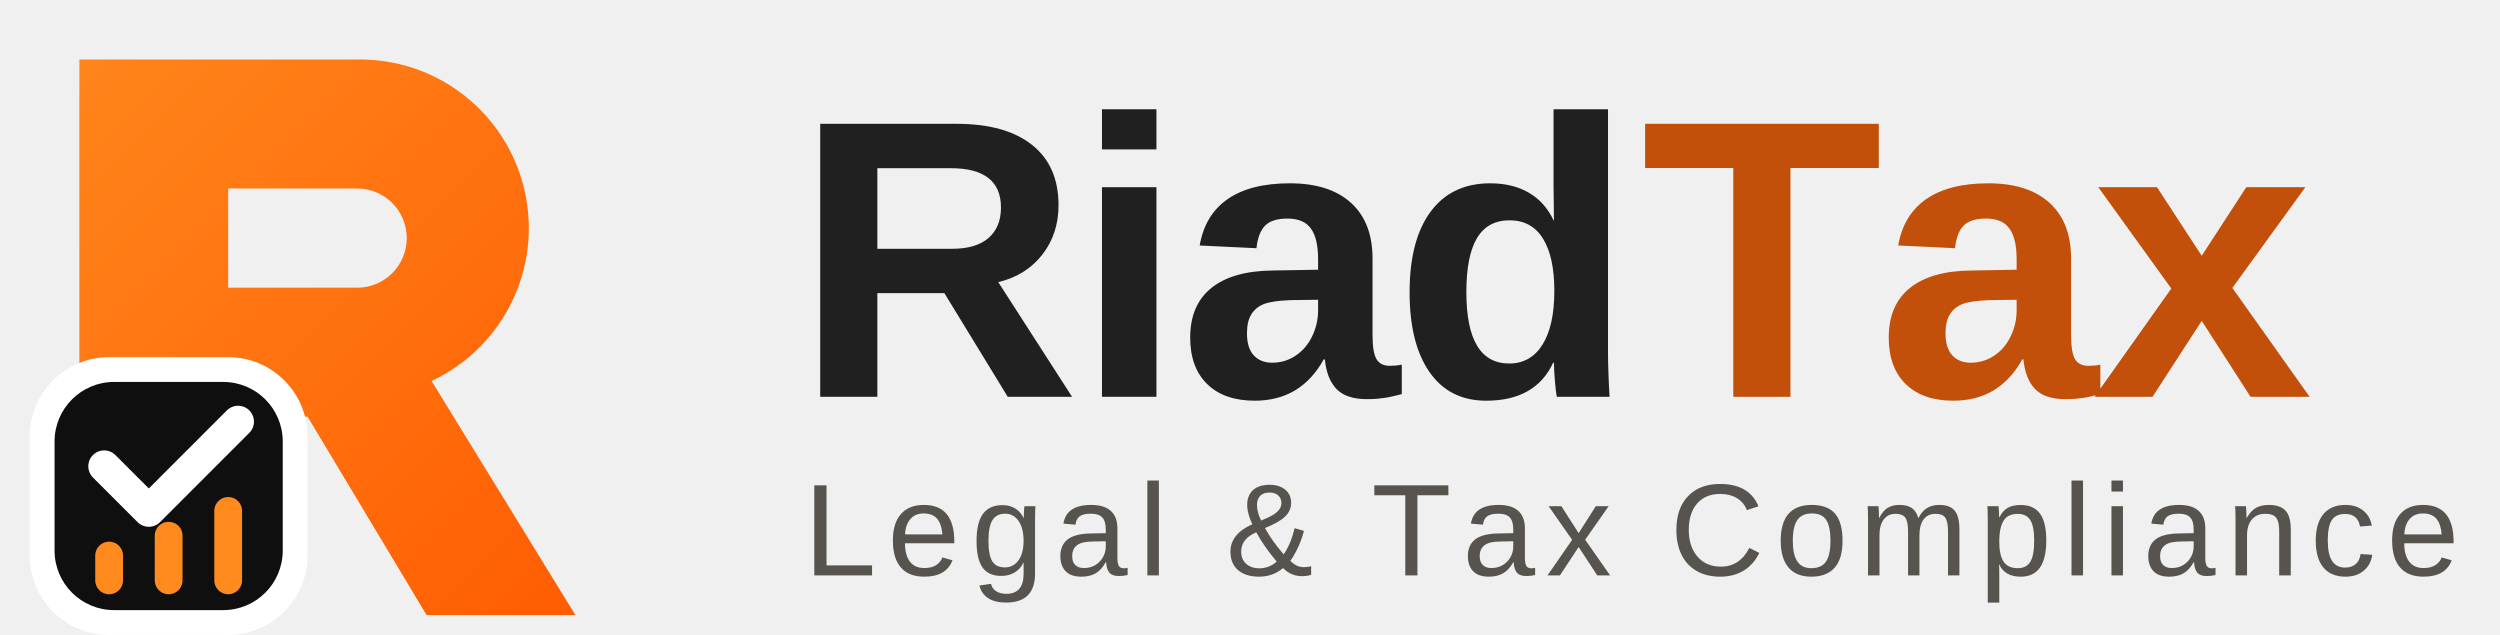
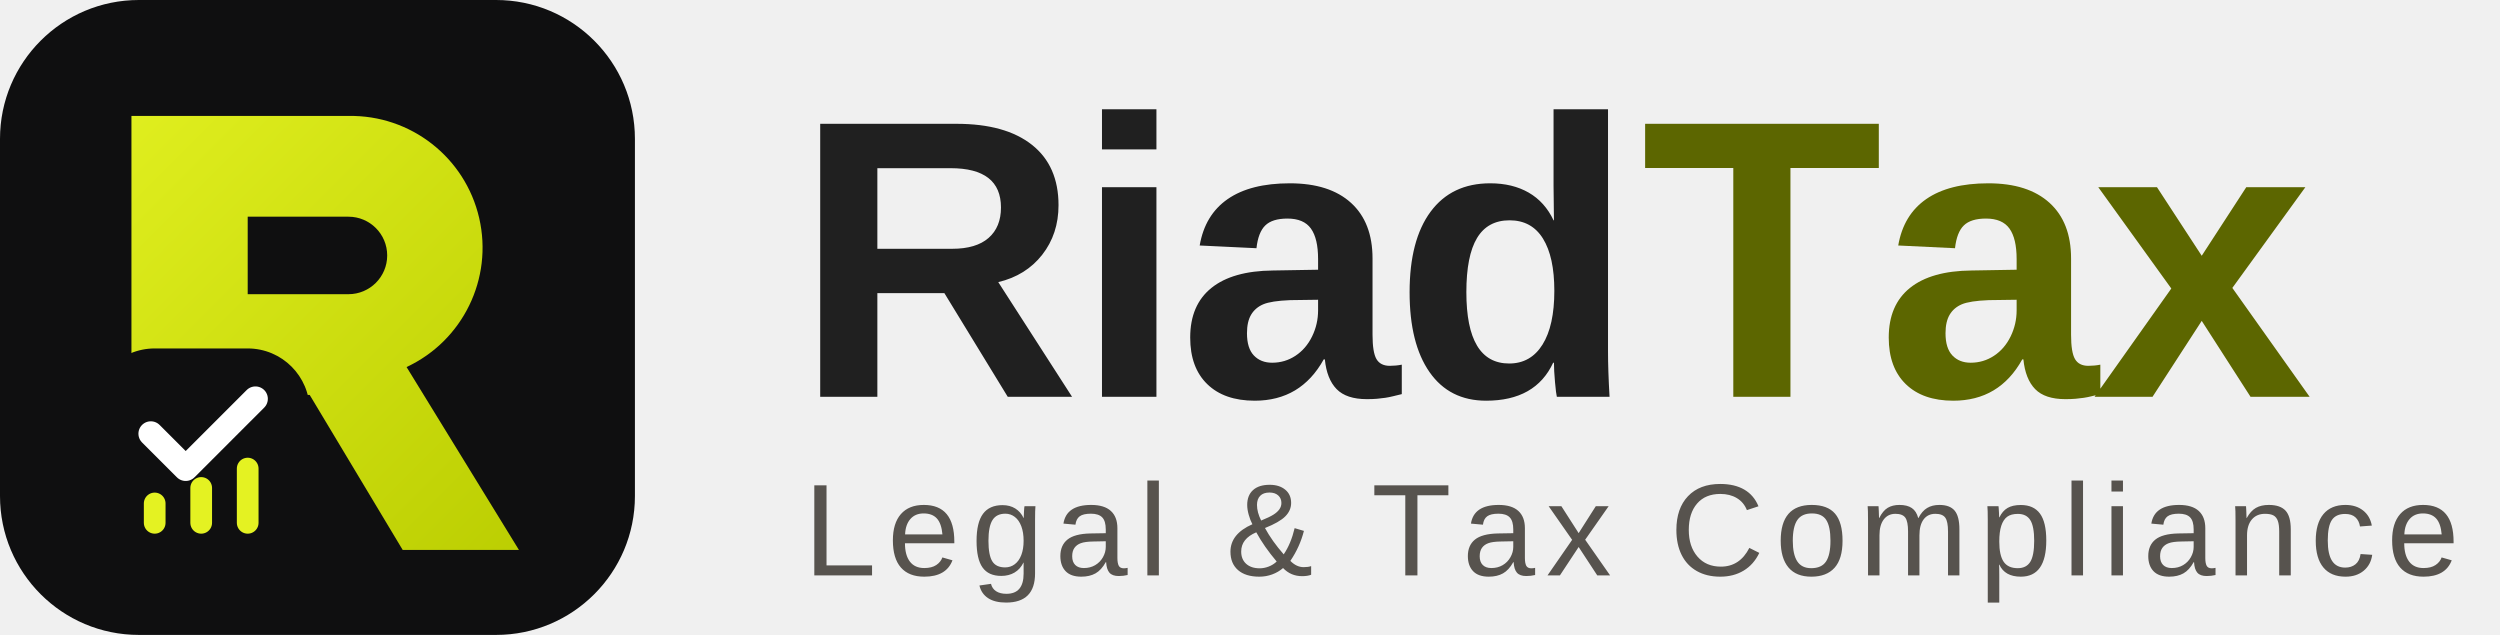
<svg xmlns="http://www.w3.org/2000/svg" viewBox="0 0 252 64" width="252" height="64" role="img" aria-label="RiadTax">
  <defs>
    <linearGradient id="rt-g" gradientUnits="userSpaceOnUse" x1="0" y1="0" x2="64" y2="64">
-       <stop offset="0" stop-color="#ff8a1e" />
-       <stop offset="1" stop-color="#ff5a00" />
+       <stop offset="0" stop-color="#e4f222" />
+       <stop offset="1" stop-color="#b9cc00" />
    </linearGradient>
  </defs>
-   <g transform="translate(0 0) scale(1)">
+   <rect width="64" height="64" rx="14" fill="#0f0f10" />
+   <g transform="translate(7 7) scale(0.7812)">
    <path d="M8 62 V6 H36 A17 17 0 0 1 43.5 38.4 L58 62 H43 L31 42 H23 V62 Z M23 19 V29 H36 A5 5 0 0 0 36 19 Z" fill="url(#rt-g)" fill-rule="evenodd" />
-     <rect x="3" y="36" width="28" height="28" rx="8" fill="#ffffff" />
+     <rect x="3" y="36" width="28" height="28" rx="8" fill="#0f0f10" />
    <rect x="5.5" y="38.5" width="23" height="23" rx="6" fill="#0f0f10" />
    <path d="M10.5 47 L15 51.5 L24 42.5" fill="none" stroke="#ffffff" stroke-width="3.2" stroke-linecap="round" stroke-linejoin="round" />
-     <path d="M11 58.5 V56 M17 58.5 V54 M23 58.5 V51.5" fill="none" stroke="#ff8a1e" stroke-width="2.8" stroke-linecap="round" />
+     <path d="M11 58.5 V56 M17 58.5 V54 M23 58.5 V51.5" fill="none" stroke="#e4f222" stroke-width="2.8" stroke-linecap="round" />
  </g>
  <path d="M101.582 40.0 95.195 29.551H88.438V40.0H82.676V12.48H96.426Q101.348 12.48 104.023 14.6Q106.699 16.719 106.699 20.684Q106.699 23.574 105.059 25.674Q103.418 27.773 100.625 28.438L108.066 40.0ZM100.898 20.918Q100.898 16.953 95.82 16.953H88.438V25.078H95.977Q98.398 25.078 99.648 23.984Q100.898 22.891 100.898 20.918Z M111.08 15.059V11.016H116.568V15.059ZM111.08 40.0V18.867H116.568V40.0Z M126.476 40.391Q123.409 40.391 121.691 38.721Q119.972 37.051 119.972 34.023Q119.972 30.742 122.111 29.023Q124.249 27.305 128.312 27.266L132.863 27.188V26.113Q132.863 24.043 132.14 23.037Q131.417 22.031 129.777 22.031Q128.253 22.031 127.54 22.725Q126.827 23.418 126.652 25.02L120.929 24.746Q121.456 21.66 123.751 20.068Q126.046 18.477 130.011 18.477Q134.015 18.477 136.183 20.449Q138.351 22.422 138.351 26.055V33.75Q138.351 35.527 138.751 36.201Q139.152 36.875 140.089 36.875Q140.714 36.875 141.3 36.758V39.727Q140.812 39.844 140.421 39.941Q140.03 40.039 139.64 40.098Q139.249 40.156 138.81 40.195Q138.37 40.234 137.784 40.234Q135.714 40.234 134.728 39.219Q133.741 38.203 133.546 36.23H133.429Q131.124 40.391 126.476 40.391ZM132.863 30.215 130.05 30.254Q128.136 30.332 127.335 30.674Q126.534 31.016 126.114 31.719Q125.695 32.422 125.695 33.594Q125.695 35.098 126.388 35.83Q127.081 36.562 128.234 36.562Q129.523 36.562 130.587 35.859Q131.652 35.156 132.257 33.916Q132.863 32.676 132.863 31.289Z M156.93 40.0Q156.852 39.707 156.745 38.525Q156.638 37.344 156.638 36.562H156.559Q154.782 40.391 149.802 40.391Q146.11 40.391 144.098 37.51Q142.087 34.629 142.087 29.453Q142.087 24.199 144.206 21.338Q146.325 18.477 150.212 18.477Q152.458 18.477 154.089 19.414Q155.72 20.352 156.598 22.207H156.638L156.598 18.73V11.016H162.087V35.391Q162.087 37.344 162.243 40.0ZM156.677 29.316Q156.677 25.898 155.534 24.053Q154.391 22.207 152.165 22.207Q149.958 22.207 148.884 23.994Q147.809 25.781 147.809 29.453Q147.809 36.641 152.126 36.641Q154.294 36.641 155.485 34.736Q156.677 32.832 156.677 29.316Z" fill="#202020" />
-   <path d="M180.477 16.934V40.0H174.716V16.934H165.829V12.48H189.384V16.934Z M196.889 40.391Q193.823 40.391 192.104 38.721Q190.385 37.051 190.385 34.023Q190.385 30.742 192.524 29.023Q194.663 27.305 198.725 27.266L203.276 27.188V26.113Q203.276 24.043 202.553 23.037Q201.83 22.031 200.19 22.031Q198.666 22.031 197.954 22.725Q197.241 23.418 197.065 25.02L191.342 24.746Q191.87 21.66 194.164 20.068Q196.459 18.477 200.424 18.477Q204.428 18.477 206.596 20.449Q208.764 22.422 208.764 26.055V33.75Q208.764 35.527 209.164 36.201Q209.565 36.875 210.502 36.875Q211.127 36.875 211.713 36.758V39.727Q211.225 39.844 210.834 39.941Q210.444 40.039 210.053 40.098Q209.663 40.156 209.223 40.195Q208.784 40.234 208.198 40.234Q206.127 40.234 205.141 39.219Q204.155 38.203 203.959 36.23H203.842Q201.538 40.391 196.889 40.391ZM203.276 30.215 200.463 30.254Q198.549 30.332 197.748 30.674Q196.948 31.016 196.528 31.719Q196.108 32.422 196.108 33.594Q196.108 35.098 196.801 35.83Q197.495 36.562 198.647 36.562Q199.936 36.562 201 35.859Q202.065 35.156 202.67 33.916Q203.276 32.676 203.276 31.289Z M226.855 40.0 221.934 32.344 216.973 40.0H211.133L218.867 29.082L211.504 18.867H217.422L221.934 25.781L226.426 18.867H232.383L225.02 29.023L232.813 40.0Z" fill="#c2500a" />
+   <path d="M180.477 16.934V40.0H174.716V16.934H165.829V12.48H189.384V16.934Z M196.889 40.391Q193.823 40.391 192.104 38.721Q190.385 37.051 190.385 34.023Q190.385 30.742 192.524 29.023Q194.663 27.305 198.725 27.266L203.276 27.188V26.113Q203.276 24.043 202.553 23.037Q201.83 22.031 200.19 22.031Q198.666 22.031 197.954 22.725Q197.241 23.418 197.065 25.02L191.342 24.746Q191.87 21.66 194.164 20.068Q196.459 18.477 200.424 18.477Q204.428 18.477 206.596 20.449Q208.764 22.422 208.764 26.055V33.75Q208.764 35.527 209.164 36.201Q209.565 36.875 210.502 36.875Q211.127 36.875 211.713 36.758V39.727Q211.225 39.844 210.834 39.941Q210.444 40.039 210.053 40.098Q209.663 40.156 209.223 40.195Q208.784 40.234 208.198 40.234Q206.127 40.234 205.141 39.219Q204.155 38.203 203.959 36.23H203.842Q201.538 40.391 196.889 40.391ZM203.276 30.215 200.463 30.254Q198.549 30.332 197.748 30.674Q196.948 31.016 196.528 31.719Q196.108 32.422 196.108 33.594Q196.108 35.098 196.801 35.83Q197.495 36.562 198.647 36.562Q199.936 36.562 201 35.859Q202.065 35.156 202.67 33.916Q203.276 32.676 203.276 31.289Z M226.855 40.0 221.934 32.344 216.973 40.0H211.133L218.867 29.082L211.504 18.867H217.422L221.934 25.781L226.426 18.867H232.383L225.02 29.023L232.813 40.0Z" fill="#5c6600" />
  <path d="M82.083 58.0V48.919H83.314V56.995H87.903V58.0Z M91.22 54.758Q91.22 55.957 91.716 56.608Q92.213 57.259 93.167 57.259Q93.921 57.259 94.375 56.956Q94.829 56.653 94.991 56.189L96.009 56.479Q95.384 58.129 93.167 58.129Q91.62 58.129 90.811 57.207Q90.002 56.286 90.002 54.468Q90.002 52.741 90.811 51.819Q91.62 50.897 93.121 50.897Q96.196 50.897 96.196 54.603V54.758ZM94.997 53.869Q94.9 52.766 94.436 52.26Q93.972 51.754 93.102 51.754Q92.258 51.754 91.765 52.318Q91.272 52.882 91.233 53.869Z M101.414 60.739Q100.274 60.739 99.597 60.291Q98.92 59.843 98.727 59.018L99.893 58.851Q100.009 59.334 100.406 59.595Q100.802 59.856 101.447 59.856Q103.18 59.856 103.18 57.826V56.704H103.168Q102.839 57.375 102.265 57.713Q101.692 58.052 100.925 58.052Q99.642 58.052 99.039 57.201Q98.437 56.35 98.437 54.526Q98.437 52.676 99.084 51.796Q99.732 50.917 101.054 50.917Q101.795 50.917 102.339 51.255Q102.884 51.593 103.18 52.219H103.193Q103.193 52.025 103.219 51.548Q103.245 51.071 103.271 51.026H104.373Q104.334 51.374 104.334 52.47V57.8Q104.334 60.739 101.414 60.739ZM103.18 54.513Q103.18 53.662 102.948 53.047Q102.716 52.431 102.294 52.106Q101.872 51.78 101.337 51.78Q100.448 51.78 100.042 52.425Q99.636 53.069 99.636 54.513Q99.636 55.944 100.016 56.569Q100.396 57.194 101.318 57.194Q101.866 57.194 102.291 56.872Q102.716 56.55 102.948 55.947Q103.18 55.345 103.18 54.513Z M108.992 58.129Q107.941 58.129 107.413 57.575Q106.884 57.02 106.884 56.054Q106.884 54.971 107.597 54.391Q108.309 53.811 109.894 53.772L111.461 53.746V53.366Q111.461 52.515 111.1 52.148Q110.739 51.78 109.965 51.78Q109.185 51.78 108.831 52.045Q108.476 52.309 108.405 52.889L107.194 52.779Q107.49 50.897 109.991 50.897Q111.306 50.897 111.97 51.5Q112.634 52.103 112.634 53.243V56.247Q112.634 56.763 112.769 57.024Q112.904 57.285 113.285 57.285Q113.452 57.285 113.665 57.239V57.961Q113.227 58.064 112.769 58.064Q112.124 58.064 111.831 57.726Q111.538 57.388 111.499 56.666H111.461Q111.016 57.465 110.426 57.797Q109.836 58.129 108.992 58.129ZM109.256 57.259Q109.894 57.259 110.391 56.969Q110.887 56.679 111.174 56.173Q111.461 55.667 111.461 55.132V54.558L110.191 54.584Q109.372 54.597 108.95 54.752Q108.528 54.906 108.302 55.229Q108.077 55.551 108.077 56.073Q108.077 56.64 108.383 56.949Q108.689 57.259 109.256 57.259Z M115.654 58.0V48.435H116.814V58.0Z  M131.254 58.077Q130.113 58.077 129.333 57.259Q128.85 57.678 128.231 57.903Q127.613 58.129 126.936 58.129Q125.55 58.129 124.789 57.462Q124.029 56.795 124.029 55.609Q124.029 53.817 126.24 52.844Q126.027 52.444 125.872 51.896Q125.718 51.348 125.718 50.897Q125.718 49.93 126.307 49.399Q126.897 48.867 127.98 48.867Q128.953 48.867 129.549 49.357Q130.146 49.847 130.146 50.697Q130.146 51.458 129.556 52.051Q128.966 52.644 127.509 53.224Q128.225 54.545 129.398 55.879Q130.126 54.81 130.5 53.237L131.435 53.514Q131.029 55.119 130.068 56.537Q130.687 57.169 131.409 57.169Q131.866 57.169 132.163 57.065V57.936Q131.802 58.077 131.254 58.077ZM129.166 50.697Q129.166 50.233 128.844 49.94Q128.521 49.647 127.967 49.647Q127.348 49.647 127.026 49.979Q126.704 50.311 126.704 50.897Q126.704 51.632 127.123 52.47Q127.967 52.128 128.363 51.877Q128.76 51.626 128.963 51.336Q129.166 51.046 129.166 50.697ZM128.689 56.601Q127.413 55.093 126.633 53.656Q125.112 54.3 125.112 55.596Q125.112 56.376 125.611 56.83Q126.111 57.285 126.974 57.285Q127.432 57.285 127.89 57.107Q128.347 56.93 128.689 56.601Z  M142.877 49.924V58.0H141.653V49.924H138.533V48.919H145.997V49.924Z M150.068 58.129Q149.017 58.129 148.489 57.575Q147.96 57.02 147.96 56.054Q147.96 54.971 148.673 54.391Q149.385 53.811 150.97 53.772L152.537 53.746V53.366Q152.537 52.515 152.176 52.148Q151.815 51.78 151.041 51.78Q150.261 51.78 149.907 52.045Q149.552 52.309 149.481 52.889L148.27 52.779Q148.566 50.897 151.067 50.897Q152.382 50.897 153.046 51.5Q153.71 52.103 153.71 53.243V56.247Q153.71 56.763 153.845 57.024Q153.98 57.285 154.361 57.285Q154.528 57.285 154.741 57.239V57.961Q154.303 58.064 153.845 58.064Q153.2 58.064 152.907 57.726Q152.614 57.388 152.575 56.666H152.537Q152.092 57.465 151.502 57.797Q150.912 58.129 150.068 58.129ZM150.332 57.259Q150.97 57.259 151.467 56.969Q151.963 56.679 152.25 56.173Q152.537 55.667 152.537 55.132V54.558L151.267 54.584Q150.448 54.597 150.026 54.752Q149.604 54.906 149.378 55.229Q149.153 55.551 149.153 56.073Q149.153 56.64 149.459 56.949Q149.765 57.259 150.332 57.259Z M161.004 58.0 159.128 55.138 157.239 58.0H155.989L158.471 54.416L156.105 51.026H157.388L159.128 53.74L160.855 51.026H162.151L159.785 54.404L162.299 58.0Z  M173.413 49.789Q171.905 49.789 171.067 50.759Q170.229 51.729 170.229 53.417Q170.229 55.087 171.102 56.102Q171.976 57.117 173.464 57.117Q175.372 57.117 176.333 55.229L177.338 55.731Q176.777 56.904 175.762 57.517Q174.747 58.129 173.406 58.129Q172.034 58.129 171.031 57.558Q170.029 56.988 169.504 55.928Q168.979 54.868 168.979 53.417Q168.979 51.245 170.152 50.014Q171.325 48.783 173.4 48.783Q174.85 48.783 175.823 49.35Q176.797 49.918 177.254 51.033L176.088 51.419Q175.772 50.627 175.073 50.208Q174.373 49.789 173.413 49.789Z M185.728 54.507Q185.728 56.337 184.922 57.233Q184.116 58.129 182.582 58.129Q181.055 58.129 180.275 57.198Q179.495 56.266 179.495 54.507Q179.495 50.897 182.621 50.897Q184.22 50.897 184.974 51.777Q185.728 52.657 185.728 54.507ZM184.51 54.507Q184.51 53.063 184.081 52.409Q183.652 51.754 182.64 51.754Q181.622 51.754 181.168 52.422Q180.713 53.089 180.713 54.507Q180.713 55.886 181.161 56.579Q181.609 57.272 182.57 57.272Q183.614 57.272 184.062 56.601Q184.51 55.931 184.51 54.507Z M192.332 58.0V53.579Q192.332 52.567 192.055 52.18Q191.778 51.793 191.056 51.793Q190.315 51.793 189.883 52.36Q189.451 52.928 189.451 53.959V58.0H188.297V52.515Q188.297 51.297 188.259 51.026H189.354Q189.361 51.058 189.367 51.2Q189.374 51.342 189.383 51.526Q189.393 51.709 189.406 52.219H189.425Q189.799 51.477 190.282 51.187Q190.766 50.897 191.462 50.897Q192.255 50.897 192.716 51.213Q193.176 51.529 193.357 52.219H193.376Q193.737 51.516 194.25 51.207Q194.762 50.897 195.49 50.897Q196.547 50.897 197.027 51.471Q197.508 52.045 197.508 53.353V58.0H196.36V53.579Q196.36 52.567 196.083 52.18Q195.806 51.793 195.084 51.793Q194.324 51.793 193.901 52.357Q193.479 52.921 193.479 53.959V58.0Z M206.265 54.481Q206.265 58.129 203.699 58.129Q202.088 58.129 201.534 56.917H201.502Q201.527 56.969 201.527 58.013V60.739H200.367V52.451Q200.367 51.374 200.329 51.026H201.45Q201.456 51.052 201.469 51.21Q201.482 51.368 201.498 51.696Q201.514 52.025 201.514 52.148H201.54Q201.85 51.503 202.359 51.203Q202.868 50.904 203.699 50.904Q204.988 50.904 205.627 51.767Q206.265 52.631 206.265 54.481ZM205.046 54.507Q205.046 53.05 204.653 52.425Q204.26 51.8 203.403 51.8Q202.713 51.8 202.323 52.09Q201.933 52.38 201.73 52.995Q201.527 53.611 201.527 54.597Q201.527 55.97 201.966 56.621Q202.404 57.272 203.39 57.272Q204.254 57.272 204.65 56.637Q205.046 56.002 205.046 54.507Z M208.808 58.0V48.435H209.969V58.0Z M212.835 49.544V48.435H213.995V49.544ZM212.835 58.0V51.026H213.995V58.0Z M218.653 58.129Q217.602 58.129 217.073 57.575Q216.545 57.02 216.545 56.054Q216.545 54.971 217.257 54.391Q217.969 53.811 219.555 53.772L221.121 53.746V53.366Q221.121 52.515 220.76 52.148Q220.399 51.78 219.626 51.78Q218.846 51.78 218.491 52.045Q218.137 52.309 218.066 52.889L216.854 52.779Q217.151 50.897 219.652 50.897Q220.966 50.897 221.63 51.5Q222.294 52.103 222.294 53.243V56.247Q222.294 56.763 222.429 57.024Q222.565 57.285 222.945 57.285Q223.113 57.285 223.325 57.239V57.961Q222.887 58.064 222.429 58.064Q221.785 58.064 221.492 57.726Q221.198 57.388 221.16 56.666H221.121Q220.676 57.465 220.087 57.797Q219.497 58.129 218.653 58.129ZM218.917 57.259Q219.555 57.259 220.051 56.969Q220.547 56.679 220.834 56.173Q221.121 55.667 221.121 55.132V54.558L219.851 54.584Q219.033 54.597 218.611 54.752Q218.188 54.906 217.963 55.229Q217.737 55.551 217.737 56.073Q217.737 56.64 218.043 56.949Q218.35 57.259 218.917 57.259Z M229.743 58.0V53.579Q229.743 52.889 229.607 52.509Q229.472 52.128 229.176 51.961Q228.879 51.793 228.305 51.793Q227.468 51.793 226.984 52.367Q226.501 52.94 226.501 53.959V58.0H225.341V52.515Q225.341 51.297 225.302 51.026H226.398Q226.404 51.058 226.411 51.2Q226.417 51.342 226.427 51.526Q226.436 51.709 226.449 52.219H226.469Q226.868 51.497 227.393 51.197Q227.919 50.897 228.699 50.897Q229.846 50.897 230.378 51.468Q230.909 52.038 230.909 53.353V58.0Z M234.639 54.481Q234.639 55.873 235.077 56.543Q235.516 57.214 236.399 57.214Q237.017 57.214 237.433 56.879Q237.849 56.543 237.946 55.847L239.119 55.925Q238.983 56.93 238.261 57.529Q237.539 58.129 236.431 58.129Q234.968 58.129 234.198 57.204Q233.427 56.279 233.427 54.507Q233.427 52.747 234.201 51.822Q234.974 50.897 236.418 50.897Q237.488 50.897 238.194 51.452Q238.899 52.006 239.08 52.979L237.887 53.069Q237.797 52.489 237.43 52.148Q237.062 51.806 236.386 51.806Q235.464 51.806 235.052 52.418Q234.639 53.031 234.639 54.481Z M242.346 54.758Q242.346 55.957 242.842 56.608Q243.338 57.259 244.292 57.259Q245.046 57.259 245.5 56.956Q245.955 56.653 246.116 56.189L247.134 56.479Q246.509 58.129 244.292 58.129Q242.745 58.129 241.936 57.207Q241.127 56.286 241.127 54.468Q241.127 52.741 241.936 51.819Q242.745 50.897 244.247 50.897Q247.321 50.897 247.321 54.603V54.758ZM246.122 53.869Q246.026 52.766 245.562 52.26Q245.098 51.754 244.228 51.754Q243.383 51.754 242.89 52.318Q242.397 52.882 242.358 53.869Z" fill="#57534e" />
</svg>
